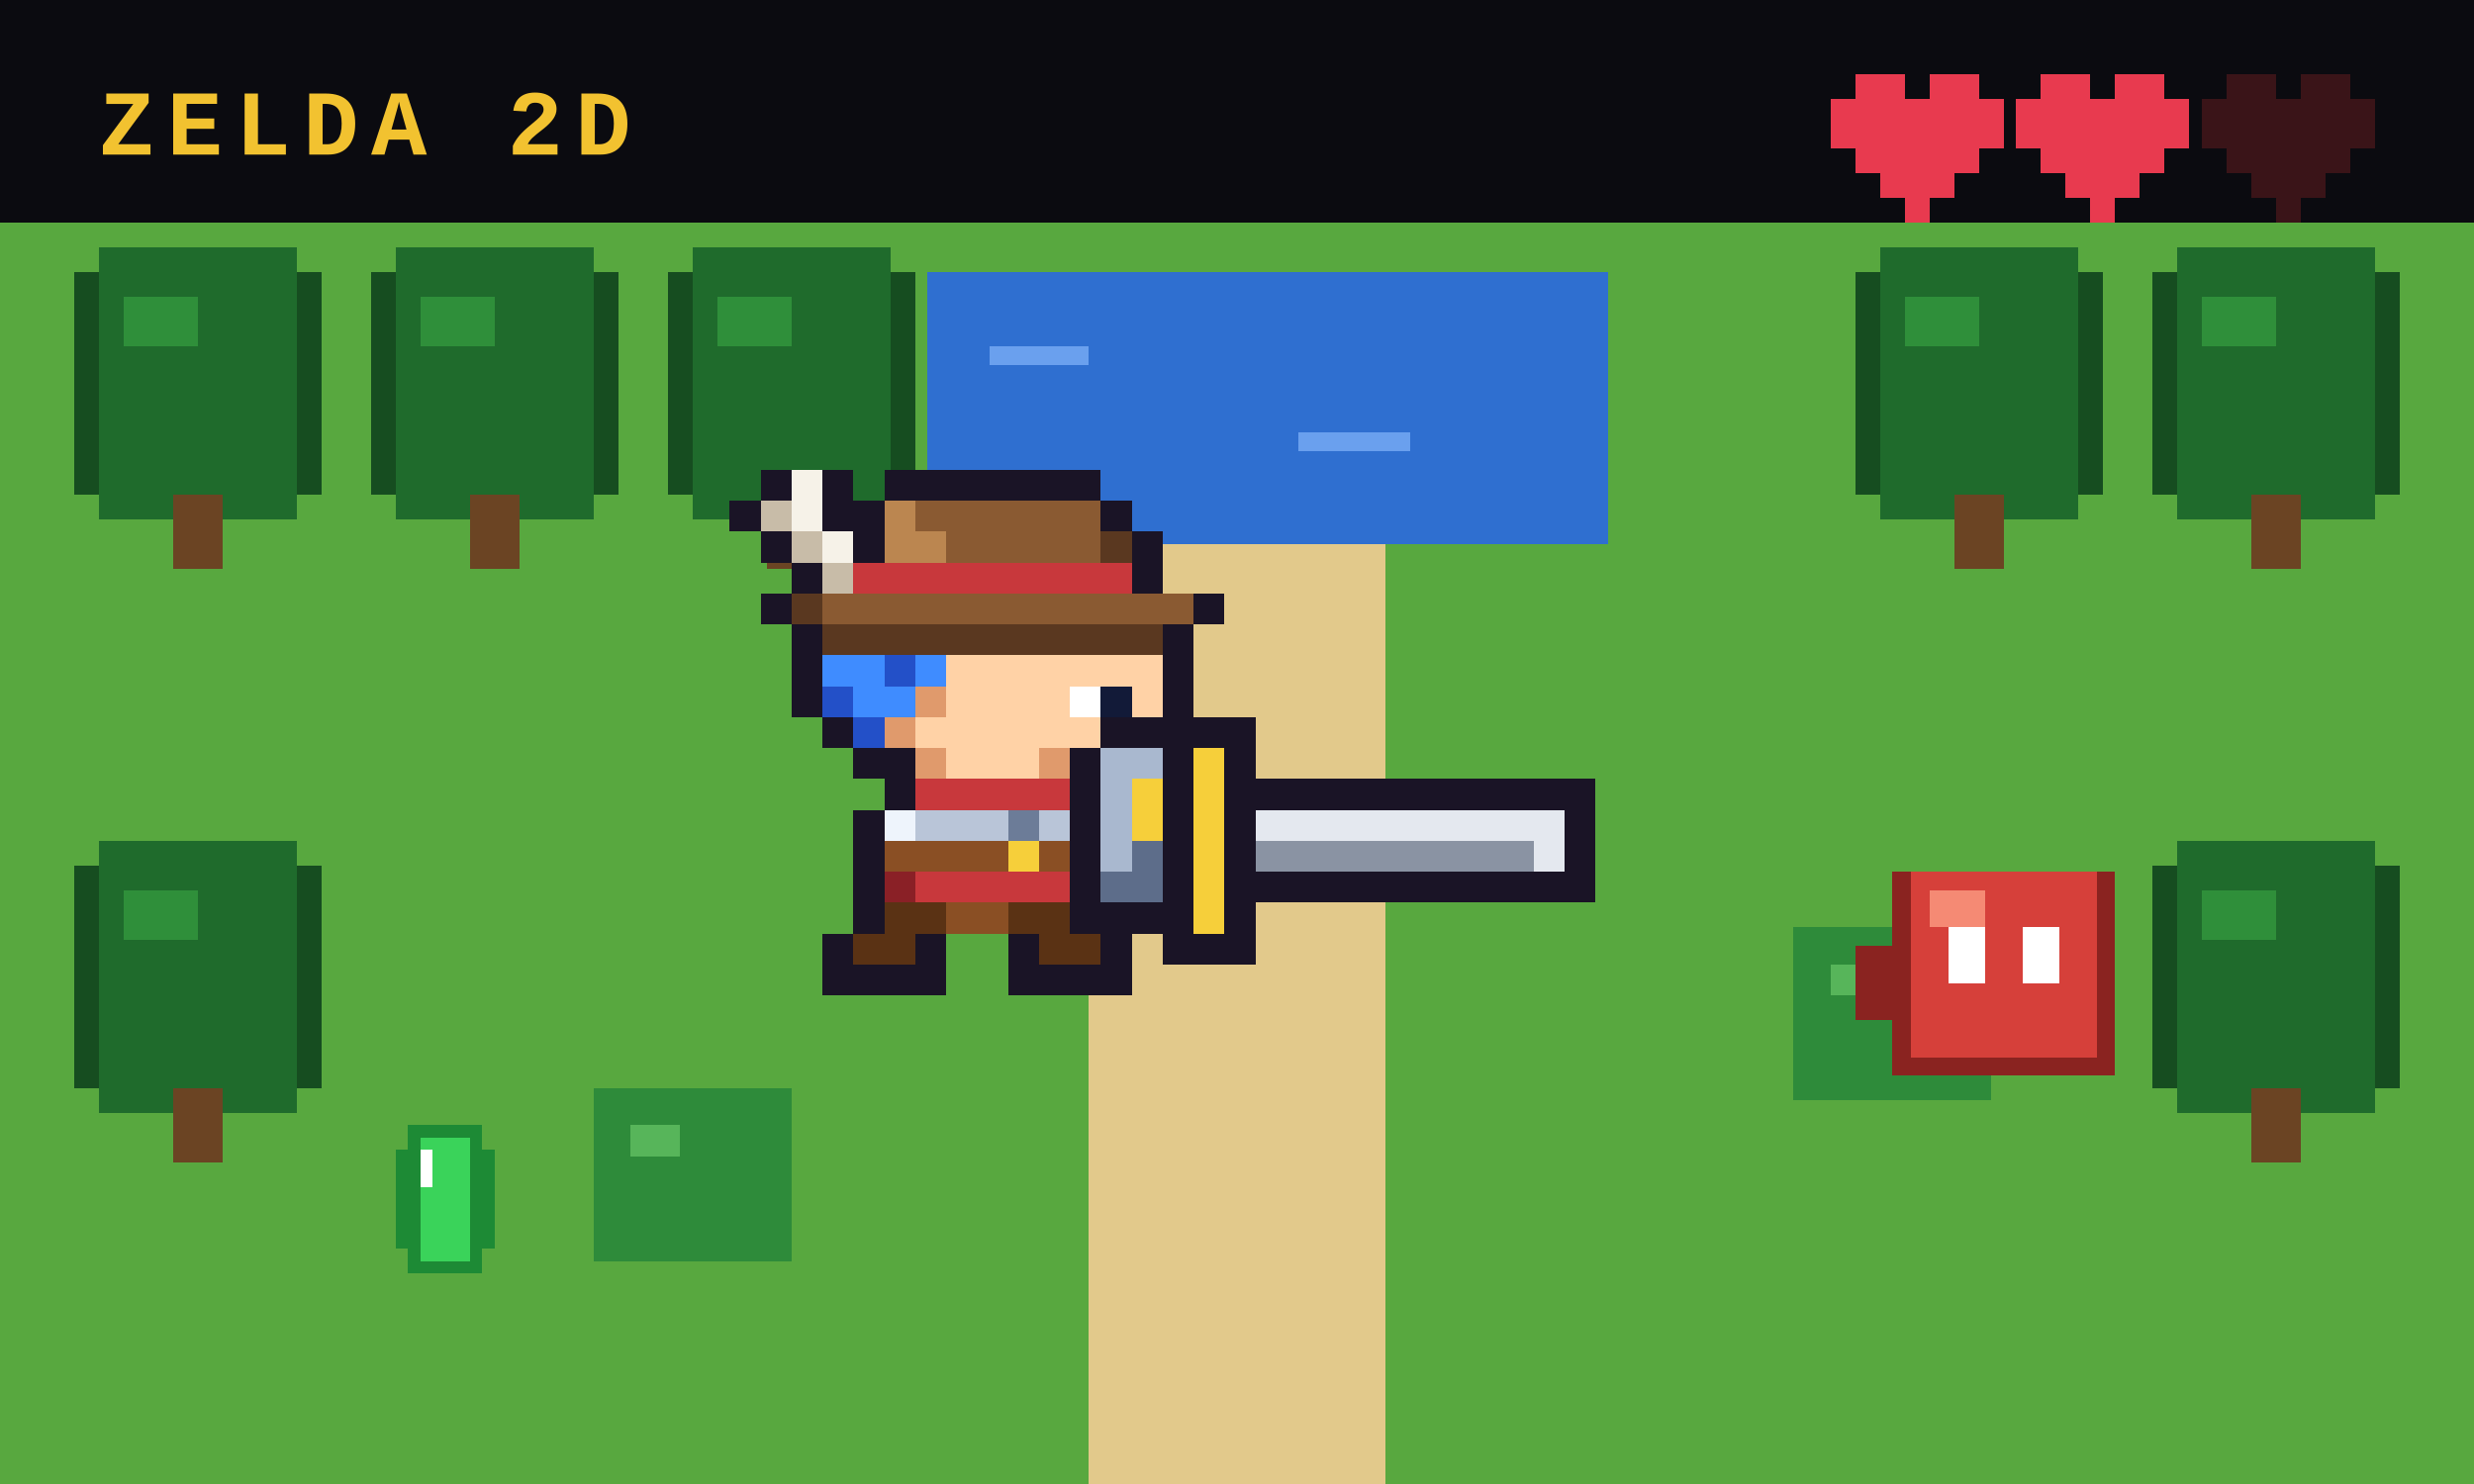
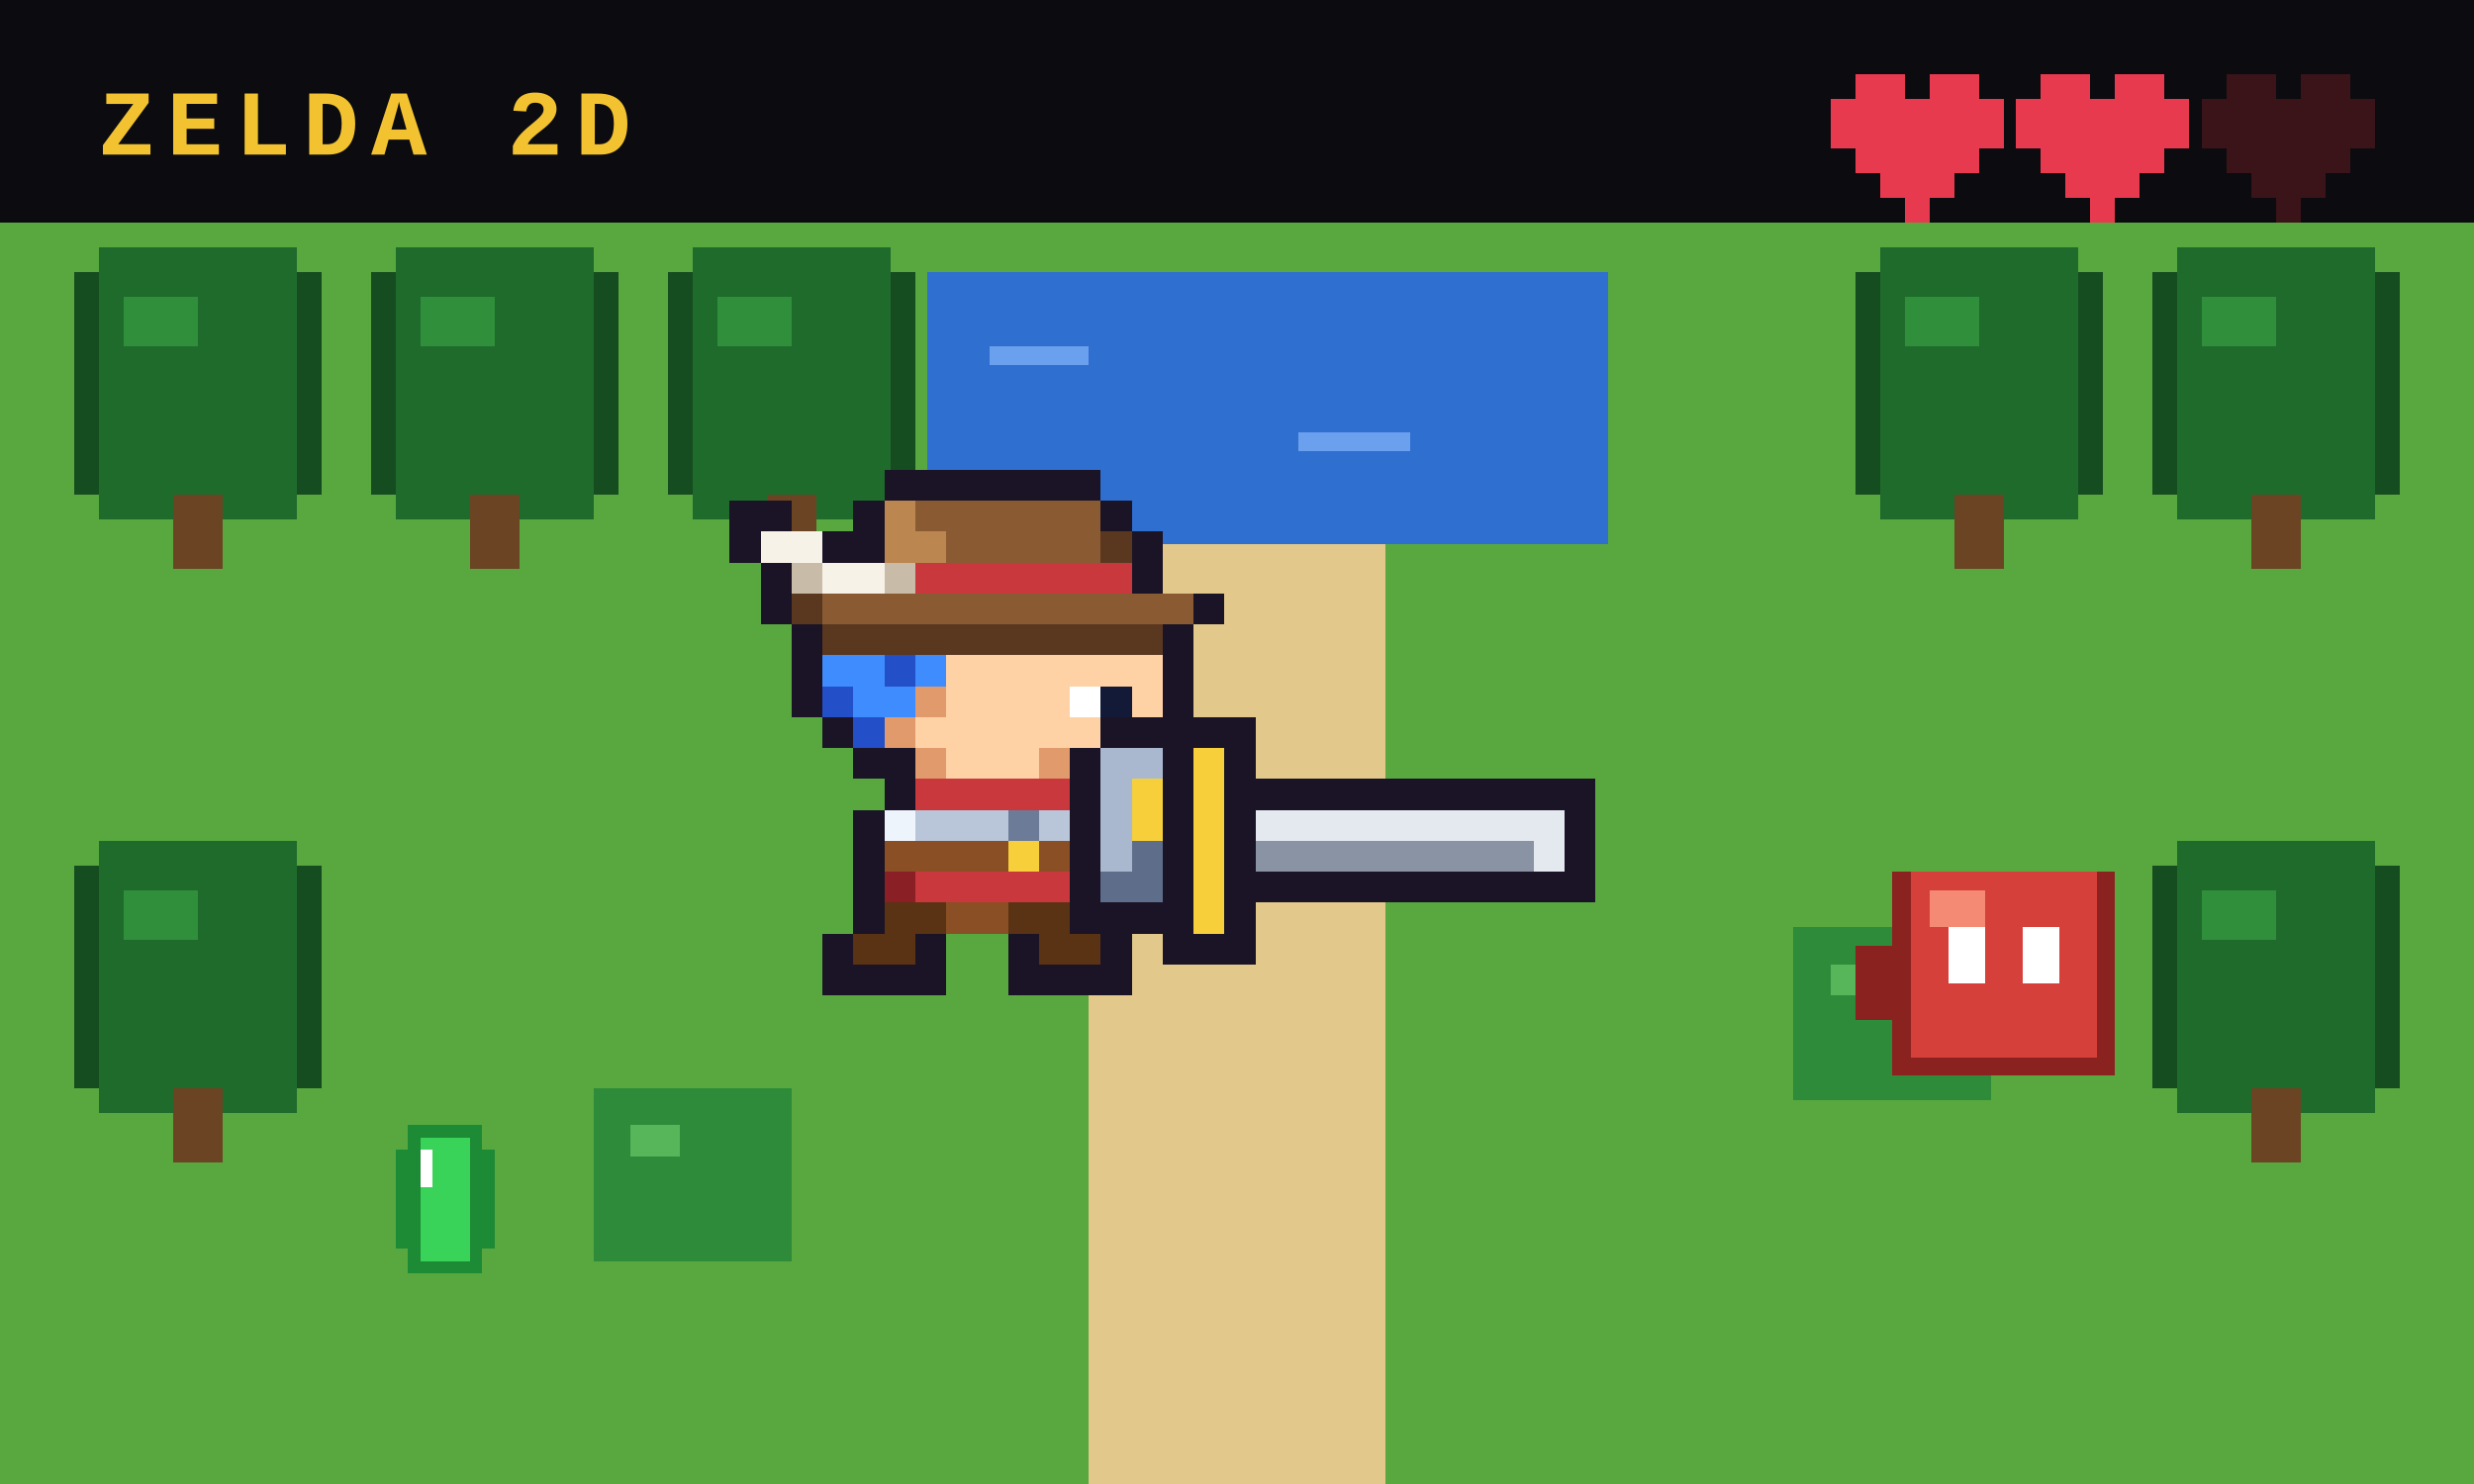
<svg xmlns="http://www.w3.org/2000/svg" viewBox="0 0 400 240" shape-rendering="crispEdges" font-family="'Courier New', monospace">
  <rect width="400" height="240" fill="#58a83f" />
  <rect width="400" height="36" fill="#0b0b10" />
  <g fill="#e83a4f">
    <path d="M300 12h8v4h4v-4h8v4h4v8h-4v4h-4v4h-4v4h-4v-4h-4v-4h-4v-4h-4v-8h4z" />
    <path d="M330 12h8v4h4v-4h8v4h4v8h-4v4h-4v4h-4v4h-4v-4h-4v-4h-4v-4h-4v-8h4z" />
  </g>
  <path d="M360 12h8v4h4v-4h8v4h4v8h-4v4h-4v4h-4v4h-4v-4h-4v-4h-4v-4h-4v-8h4z" fill="#3a1418" />
  <text x="16" y="25" fill="#f2c230" font-size="15" font-weight="700" letter-spacing="2">ZELDA 2D</text>
  <g id="tree">
    <rect x="12" y="44" width="40" height="36" fill="#164d20" />
    <rect x="16" y="40" width="32" height="44" fill="#1f6b2c" />
    <rect x="20" y="48" width="12" height="8" fill="#2f8f3a" />
    <rect x="28" y="80" width="8" height="12" fill="#6b4423" />
  </g>
  <use href="#tree" x="48" />
  <use href="#tree" x="96" />
  <use href="#tree" x="288" />
  <use href="#tree" x="336" />
  <use href="#tree" y="96" />
  <use href="#tree" x="336" y="96" />
  <rect x="150" y="44" width="110" height="44" fill="#2f6fd0" />
  <rect x="160" y="56" width="16" height="3" fill="#6aa0ee" />
  <rect x="210" y="70" width="18" height="3" fill="#6aa0ee" />
  <rect x="176" y="88" width="48" height="152" fill="#e2c98b" />
  <g fill="#2e8b3a">
    <rect x="96" y="176" width="32" height="28" />
    <rect x="290" y="150" width="32" height="28" />
  </g>
  <g fill="#57b55a">
    <rect x="102" y="182" width="8" height="5" />
    <rect x="296" y="156" width="8" height="5" />
  </g>
  <g transform="translate(118 76) scale(5)">
    <rect x="14" y="8" width="3" height="8" fill="#1a1426" />
    <rect x="15" y="9" width="1" height="6" fill="#f6cf3a" />
    <rect x="17" y="10" width="11" height="4" fill="#1a1426" />
    <rect x="17" y="11" width="10" height="2" fill="#e4e8ef" />
    <rect x="17" y="12" width="9" height="1" fill="#8a93a3" />
-     <rect x="1" y="0" width="1" height="1" fill="#1a1426" />
-     <rect x="2" y="0" width="1" height="1" fill="#f6f2e8" />
-     <rect x="3" y="0" width="1" height="1" fill="#1a1426" />
    <rect x="5" y="0" width="1" height="1" fill="#1a1426" />
    <rect x="6" y="0" width="1" height="1" fill="#1a1426" />
    <rect x="7" y="0" width="1" height="1" fill="#1a1426" />
    <rect x="8" y="0" width="1" height="1" fill="#1a1426" />
    <rect x="9" y="0" width="1" height="1" fill="#1a1426" />
    <rect x="10" y="0" width="1" height="1" fill="#1a1426" />
    <rect x="11" y="0" width="1" height="1" fill="#1a1426" />
    <rect x="0" y="1" width="1" height="1" fill="#1a1426" />
-     <rect x="1" y="1" width="1" height="1" fill="#c8bca8" />
-     <rect x="2" y="1" width="1" height="1" fill="#f6f2e8" />
-     <rect x="3" y="1" width="1" height="1" fill="#1a1426" />
+     <rect x="1" y="1" width="1" height="1" fill="#1a1426" />
    <rect x="4" y="1" width="1" height="1" fill="#1a1426" />
    <rect x="5" y="1" width="1" height="1" fill="#bb8650" />
    <rect x="6" y="1" width="1" height="1" fill="#8a5a32" />
    <rect x="7" y="1" width="1" height="1" fill="#8a5a32" />
    <rect x="8" y="1" width="1" height="1" fill="#8a5a32" />
    <rect x="9" y="1" width="1" height="1" fill="#8a5a32" />
    <rect x="10" y="1" width="1" height="1" fill="#8a5a32" />
    <rect x="11" y="1" width="1" height="1" fill="#8a5a32" />
    <rect x="12" y="1" width="1" height="1" fill="#1a1426" />
-     <rect x="1" y="2" width="1" height="1" fill="#1a1426" />
-     <rect x="2" y="2" width="1" height="1" fill="#c8bca8" />
-     <rect x="3" y="2" width="1" height="1" fill="#f6f2e8" />
+     <rect x="0" y="2" width="1" height="1" fill="#1a1426" />
+     <rect x="1" y="2" width="1" height="1" fill="#f6f2e8" />
+     <rect x="2" y="2" width="1" height="1" fill="#f6f2e8" />
+     <rect x="3" y="2" width="1" height="1" fill="#1a1426" />
    <rect x="4" y="2" width="1" height="1" fill="#1a1426" />
    <rect x="5" y="2" width="1" height="1" fill="#bb8650" />
    <rect x="6" y="2" width="1" height="1" fill="#bb8650" />
    <rect x="7" y="2" width="1" height="1" fill="#8a5a32" />
    <rect x="8" y="2" width="1" height="1" fill="#8a5a32" />
    <rect x="9" y="2" width="1" height="1" fill="#8a5a32" />
    <rect x="10" y="2" width="1" height="1" fill="#8a5a32" />
    <rect x="11" y="2" width="1" height="1" fill="#8a5a32" />
    <rect x="12" y="2" width="1" height="1" fill="#5a3820" />
    <rect x="13" y="2" width="1" height="1" fill="#1a1426" />
-     <rect x="2" y="3" width="1" height="1" fill="#1a1426" />
-     <rect x="3" y="3" width="1" height="1" fill="#c8bca8" />
-     <rect x="4" y="3" width="1" height="1" fill="#c8383c" />
-     <rect x="5" y="3" width="1" height="1" fill="#c8383c" />
+     <rect x="1" y="3" width="1" height="1" fill="#1a1426" />
+     <rect x="2" y="3" width="1" height="1" fill="#c8bca8" />
+     <rect x="3" y="3" width="1" height="1" fill="#f6f2e8" />
+     <rect x="4" y="3" width="1" height="1" fill="#f6f2e8" />
+     <rect x="5" y="3" width="1" height="1" fill="#c8bca8" />
    <rect x="6" y="3" width="1" height="1" fill="#c8383c" />
    <rect x="7" y="3" width="1" height="1" fill="#c8383c" />
    <rect x="8" y="3" width="1" height="1" fill="#c8383c" />
    <rect x="9" y="3" width="1" height="1" fill="#c8383c" />
    <rect x="10" y="3" width="1" height="1" fill="#c8383c" />
    <rect x="11" y="3" width="1" height="1" fill="#c8383c" />
    <rect x="12" y="3" width="1" height="1" fill="#c8383c" />
    <rect x="13" y="3" width="1" height="1" fill="#1a1426" />
    <rect x="1" y="4" width="1" height="1" fill="#1a1426" />
    <rect x="2" y="4" width="1" height="1" fill="#5a3820" />
    <rect x="3" y="4" width="1" height="1" fill="#8a5a32" />
    <rect x="4" y="4" width="1" height="1" fill="#8a5a32" />
    <rect x="5" y="4" width="1" height="1" fill="#8a5a32" />
    <rect x="6" y="4" width="1" height="1" fill="#8a5a32" />
    <rect x="7" y="4" width="1" height="1" fill="#8a5a32" />
    <rect x="8" y="4" width="1" height="1" fill="#8a5a32" />
    <rect x="9" y="4" width="1" height="1" fill="#8a5a32" />
    <rect x="10" y="4" width="1" height="1" fill="#8a5a32" />
    <rect x="11" y="4" width="1" height="1" fill="#8a5a32" />
    <rect x="12" y="4" width="1" height="1" fill="#8a5a32" />
    <rect x="13" y="4" width="1" height="1" fill="#8a5a32" />
    <rect x="14" y="4" width="1" height="1" fill="#8a5a32" />
    <rect x="15" y="4" width="1" height="1" fill="#1a1426" />
    <rect x="2" y="5" width="1" height="1" fill="#1a1426" />
    <rect x="3" y="5" width="1" height="1" fill="#5a3820" />
    <rect x="4" y="5" width="1" height="1" fill="#5a3820" />
    <rect x="5" y="5" width="1" height="1" fill="#5a3820" />
    <rect x="6" y="5" width="1" height="1" fill="#5a3820" />
    <rect x="7" y="5" width="1" height="1" fill="#5a3820" />
    <rect x="8" y="5" width="1" height="1" fill="#5a3820" />
    <rect x="9" y="5" width="1" height="1" fill="#5a3820" />
    <rect x="10" y="5" width="1" height="1" fill="#5a3820" />
    <rect x="11" y="5" width="1" height="1" fill="#5a3820" />
    <rect x="12" y="5" width="1" height="1" fill="#5a3820" />
    <rect x="13" y="5" width="1" height="1" fill="#5a3820" />
    <rect x="14" y="5" width="1" height="1" fill="#1a1426" />
    <rect x="2" y="6" width="1" height="1" fill="#1a1426" />
    <rect x="3" y="6" width="1" height="1" fill="#3f8cff" />
    <rect x="4" y="6" width="1" height="1" fill="#3f8cff" />
    <rect x="5" y="6" width="1" height="1" fill="#2350c8" />
    <rect x="6" y="6" width="1" height="1" fill="#3f8cff" />
    <rect x="7" y="6" width="1" height="1" fill="#ffd2a6" />
    <rect x="8" y="6" width="1" height="1" fill="#ffd2a6" />
    <rect x="9" y="6" width="1" height="1" fill="#ffd2a6" />
    <rect x="10" y="6" width="1" height="1" fill="#ffd2a6" />
    <rect x="11" y="6" width="1" height="1" fill="#ffd2a6" />
    <rect x="12" y="6" width="1" height="1" fill="#ffd2a6" />
    <rect x="13" y="6" width="1" height="1" fill="#ffd2a6" />
    <rect x="14" y="6" width="1" height="1" fill="#1a1426" />
    <rect x="2" y="7" width="1" height="1" fill="#1a1426" />
    <rect x="3" y="7" width="1" height="1" fill="#2350c8" />
    <rect x="4" y="7" width="1" height="1" fill="#3f8cff" />
    <rect x="5" y="7" width="1" height="1" fill="#3f8cff" />
    <rect x="6" y="7" width="1" height="1" fill="#e09a6c" />
    <rect x="7" y="7" width="1" height="1" fill="#ffd2a6" />
    <rect x="8" y="7" width="1" height="1" fill="#ffd2a6" />
    <rect x="9" y="7" width="1" height="1" fill="#ffd2a6" />
    <rect x="10" y="7" width="1" height="1" fill="#ffd2a6" />
    <rect x="11" y="7" width="1" height="1" fill="#ffffff" />
    <rect x="12" y="7" width="1" height="1" fill="#121a38" />
    <rect x="13" y="7" width="1" height="1" fill="#ffd2a6" />
    <rect x="14" y="7" width="1" height="1" fill="#1a1426" />
    <rect x="3" y="8" width="1" height="1" fill="#1a1426" />
    <rect x="4" y="8" width="1" height="1" fill="#2350c8" />
    <rect x="5" y="8" width="1" height="1" fill="#e09a6c" />
    <rect x="6" y="8" width="1" height="1" fill="#ffd2a6" />
    <rect x="7" y="8" width="1" height="1" fill="#ffd2a6" />
    <rect x="8" y="8" width="1" height="1" fill="#ffd2a6" />
    <rect x="9" y="8" width="1" height="1" fill="#ffd2a6" />
    <rect x="10" y="8" width="1" height="1" fill="#ffd2a6" />
    <rect x="11" y="8" width="1" height="1" fill="#ffd2a6" />
    <rect x="12" y="8" width="1" height="1" fill="#1a1426" />
    <rect x="13" y="8" width="1" height="1" fill="#1a1426" />
    <rect x="14" y="8" width="1" height="1" fill="#1a1426" />
    <rect x="4" y="9" width="1" height="1" fill="#1a1426" />
    <rect x="5" y="9" width="1" height="1" fill="#1a1426" />
    <rect x="6" y="9" width="1" height="1" fill="#e09a6c" />
    <rect x="7" y="9" width="1" height="1" fill="#ffd2a6" />
    <rect x="8" y="9" width="1" height="1" fill="#ffd2a6" />
    <rect x="9" y="9" width="1" height="1" fill="#ffd2a6" />
    <rect x="10" y="9" width="1" height="1" fill="#e09a6c" />
    <rect x="11" y="9" width="1" height="1" fill="#1a1426" />
    <rect x="12" y="9" width="1" height="1" fill="#a9b8cf" />
    <rect x="13" y="9" width="1" height="1" fill="#a9b8cf" />
    <rect x="14" y="9" width="1" height="1" fill="#1a1426" />
    <rect x="5" y="10" width="1" height="1" fill="#1a1426" />
    <rect x="6" y="10" width="1" height="1" fill="#c8383c" />
    <rect x="7" y="10" width="1" height="1" fill="#c8383c" />
    <rect x="8" y="10" width="1" height="1" fill="#c8383c" />
    <rect x="9" y="10" width="1" height="1" fill="#c8383c" />
    <rect x="10" y="10" width="1" height="1" fill="#c8383c" />
    <rect x="11" y="10" width="1" height="1" fill="#1a1426" />
    <rect x="12" y="10" width="1" height="1" fill="#a9b8cf" />
    <rect x="13" y="10" width="1" height="1" fill="#f6cf3a" />
    <rect x="14" y="10" width="1" height="1" fill="#1a1426" />
    <rect x="4" y="11" width="1" height="1" fill="#1a1426" />
    <rect x="5" y="11" width="1" height="1" fill="#eef4fc" />
    <rect x="6" y="11" width="1" height="1" fill="#b9c5d8" />
    <rect x="7" y="11" width="1" height="1" fill="#b9c5d8" />
    <rect x="8" y="11" width="1" height="1" fill="#b9c5d8" />
    <rect x="9" y="11" width="1" height="1" fill="#6c7c98" />
    <rect x="10" y="11" width="1" height="1" fill="#b9c5d8" />
    <rect x="11" y="11" width="1" height="1" fill="#1a1426" />
    <rect x="12" y="11" width="1" height="1" fill="#a9b8cf" />
    <rect x="13" y="11" width="1" height="1" fill="#f6cf3a" />
    <rect x="14" y="11" width="1" height="1" fill="#1a1426" />
    <rect x="4" y="12" width="1" height="1" fill="#1a1426" />
    <rect x="5" y="12" width="1" height="1" fill="#8a4f24" />
    <rect x="6" y="12" width="1" height="1" fill="#8a4f24" />
    <rect x="7" y="12" width="1" height="1" fill="#8a4f24" />
    <rect x="8" y="12" width="1" height="1" fill="#8a4f24" />
    <rect x="9" y="12" width="1" height="1" fill="#f6cf3a" />
    <rect x="10" y="12" width="1" height="1" fill="#8a4f24" />
    <rect x="11" y="12" width="1" height="1" fill="#1a1426" />
    <rect x="12" y="12" width="1" height="1" fill="#a9b8cf" />
    <rect x="13" y="12" width="1" height="1" fill="#5d6d8a" />
    <rect x="14" y="12" width="1" height="1" fill="#1a1426" />
    <rect x="4" y="13" width="1" height="1" fill="#1a1426" />
    <rect x="5" y="13" width="1" height="1" fill="#8a2026" />
    <rect x="6" y="13" width="1" height="1" fill="#c8383c" />
    <rect x="7" y="13" width="1" height="1" fill="#c8383c" />
    <rect x="8" y="13" width="1" height="1" fill="#c8383c" />
    <rect x="9" y="13" width="1" height="1" fill="#c8383c" />
    <rect x="10" y="13" width="1" height="1" fill="#c8383c" />
    <rect x="11" y="13" width="1" height="1" fill="#1a1426" />
    <rect x="12" y="13" width="1" height="1" fill="#5d6d8a" />
    <rect x="13" y="13" width="1" height="1" fill="#5d6d8a" />
    <rect x="14" y="13" width="1" height="1" fill="#1a1426" />
    <rect x="4" y="14" width="1" height="1" fill="#1a1426" />
    <rect x="5" y="14" width="1" height="1" fill="#5a3214" />
    <rect x="6" y="14" width="1" height="1" fill="#5a3214" />
    <rect x="7" y="14" width="1" height="1" fill="#8a4f24" />
    <rect x="8" y="14" width="1" height="1" fill="#8a4f24" />
    <rect x="9" y="14" width="1" height="1" fill="#5a3214" />
    <rect x="10" y="14" width="1" height="1" fill="#5a3214" />
    <rect x="11" y="14" width="1" height="1" fill="#1a1426" />
    <rect x="12" y="14" width="1" height="1" fill="#1a1426" />
    <rect x="13" y="14" width="1" height="1" fill="#1a1426" />
    <rect x="3" y="15" width="1" height="1" fill="#1a1426" />
    <rect x="4" y="15" width="1" height="1" fill="#5a3214" />
    <rect x="5" y="15" width="1" height="1" fill="#5a3214" />
    <rect x="6" y="15" width="1" height="1" fill="#1a1426" />
    <rect x="9" y="15" width="1" height="1" fill="#1a1426" />
    <rect x="10" y="15" width="1" height="1" fill="#5a3214" />
    <rect x="11" y="15" width="1" height="1" fill="#5a3214" />
    <rect x="12" y="15" width="1" height="1" fill="#1a1426" />
    <rect x="3" y="16" width="1" height="1" fill="#1a1426" />
    <rect x="4" y="16" width="1" height="1" fill="#1a1426" />
    <rect x="5" y="16" width="1" height="1" fill="#1a1426" />
    <rect x="6" y="16" width="1" height="1" fill="#1a1426" />
    <rect x="9" y="16" width="1" height="1" fill="#1a1426" />
    <rect x="10" y="16" width="1" height="1" fill="#1a1426" />
    <rect x="11" y="16" width="1" height="1" fill="#1a1426" />
    <rect x="12" y="16" width="1" height="1" fill="#1a1426" />
  </g>
  <g transform="translate(300 132) scale(3)">
    <rect x="2" y="3" width="12" height="11" fill="#8a2320" />
    <rect x="3" y="3" width="10" height="10" fill="#d6403a" />
    <rect x="4" y="4" width="3" height="2" fill="#f58a74" />
    <rect x="5" y="6" width="2" height="3" fill="#fff" />
    <rect x="9" y="6" width="2" height="3" fill="#fff" />
    <rect x="0" y="7" width="3" height="4" fill="#8a2320" />
  </g>
  <g transform="translate(56 178) scale(2)">
    <rect x="4" y="4" width="8" height="8" fill="#1d8a35" />
    <rect x="5" y="2" width="6" height="12" fill="#1d8a35" />
    <rect x="6" y="3" width="4" height="10" fill="#3ad35a" />
    <rect x="6" y="4" width="1" height="3" fill="#fff" />
  </g>
</svg>
